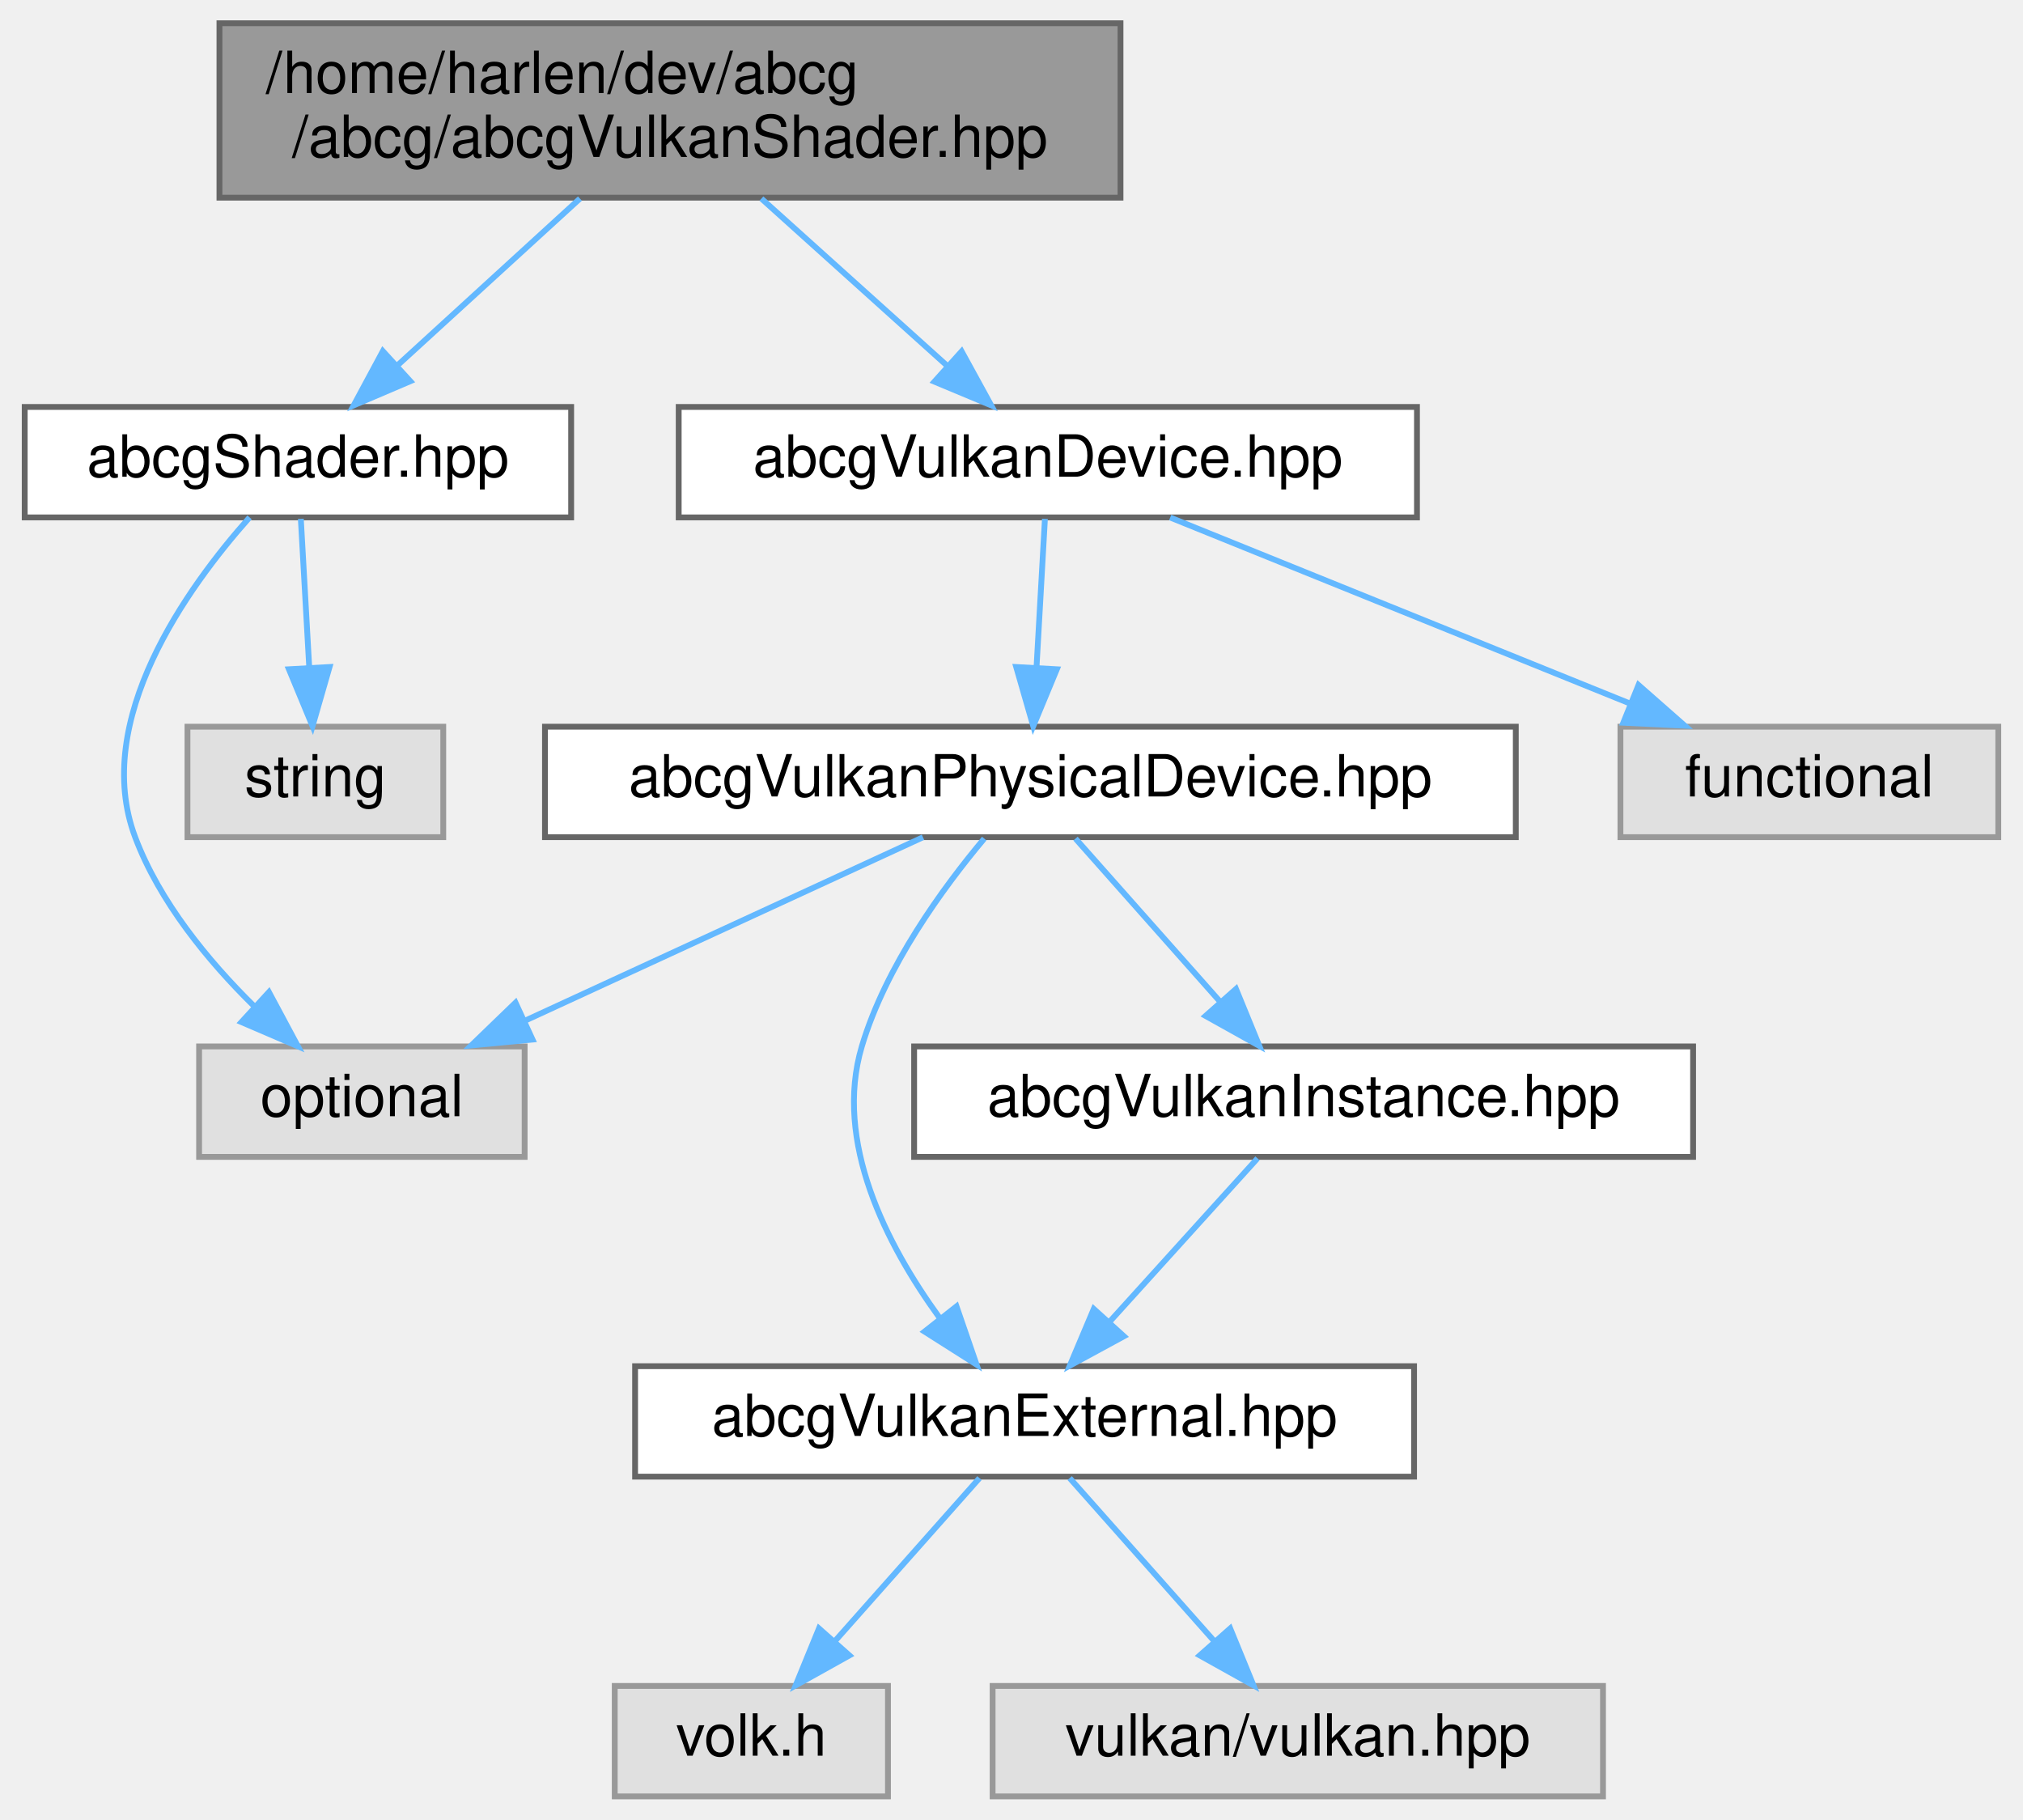
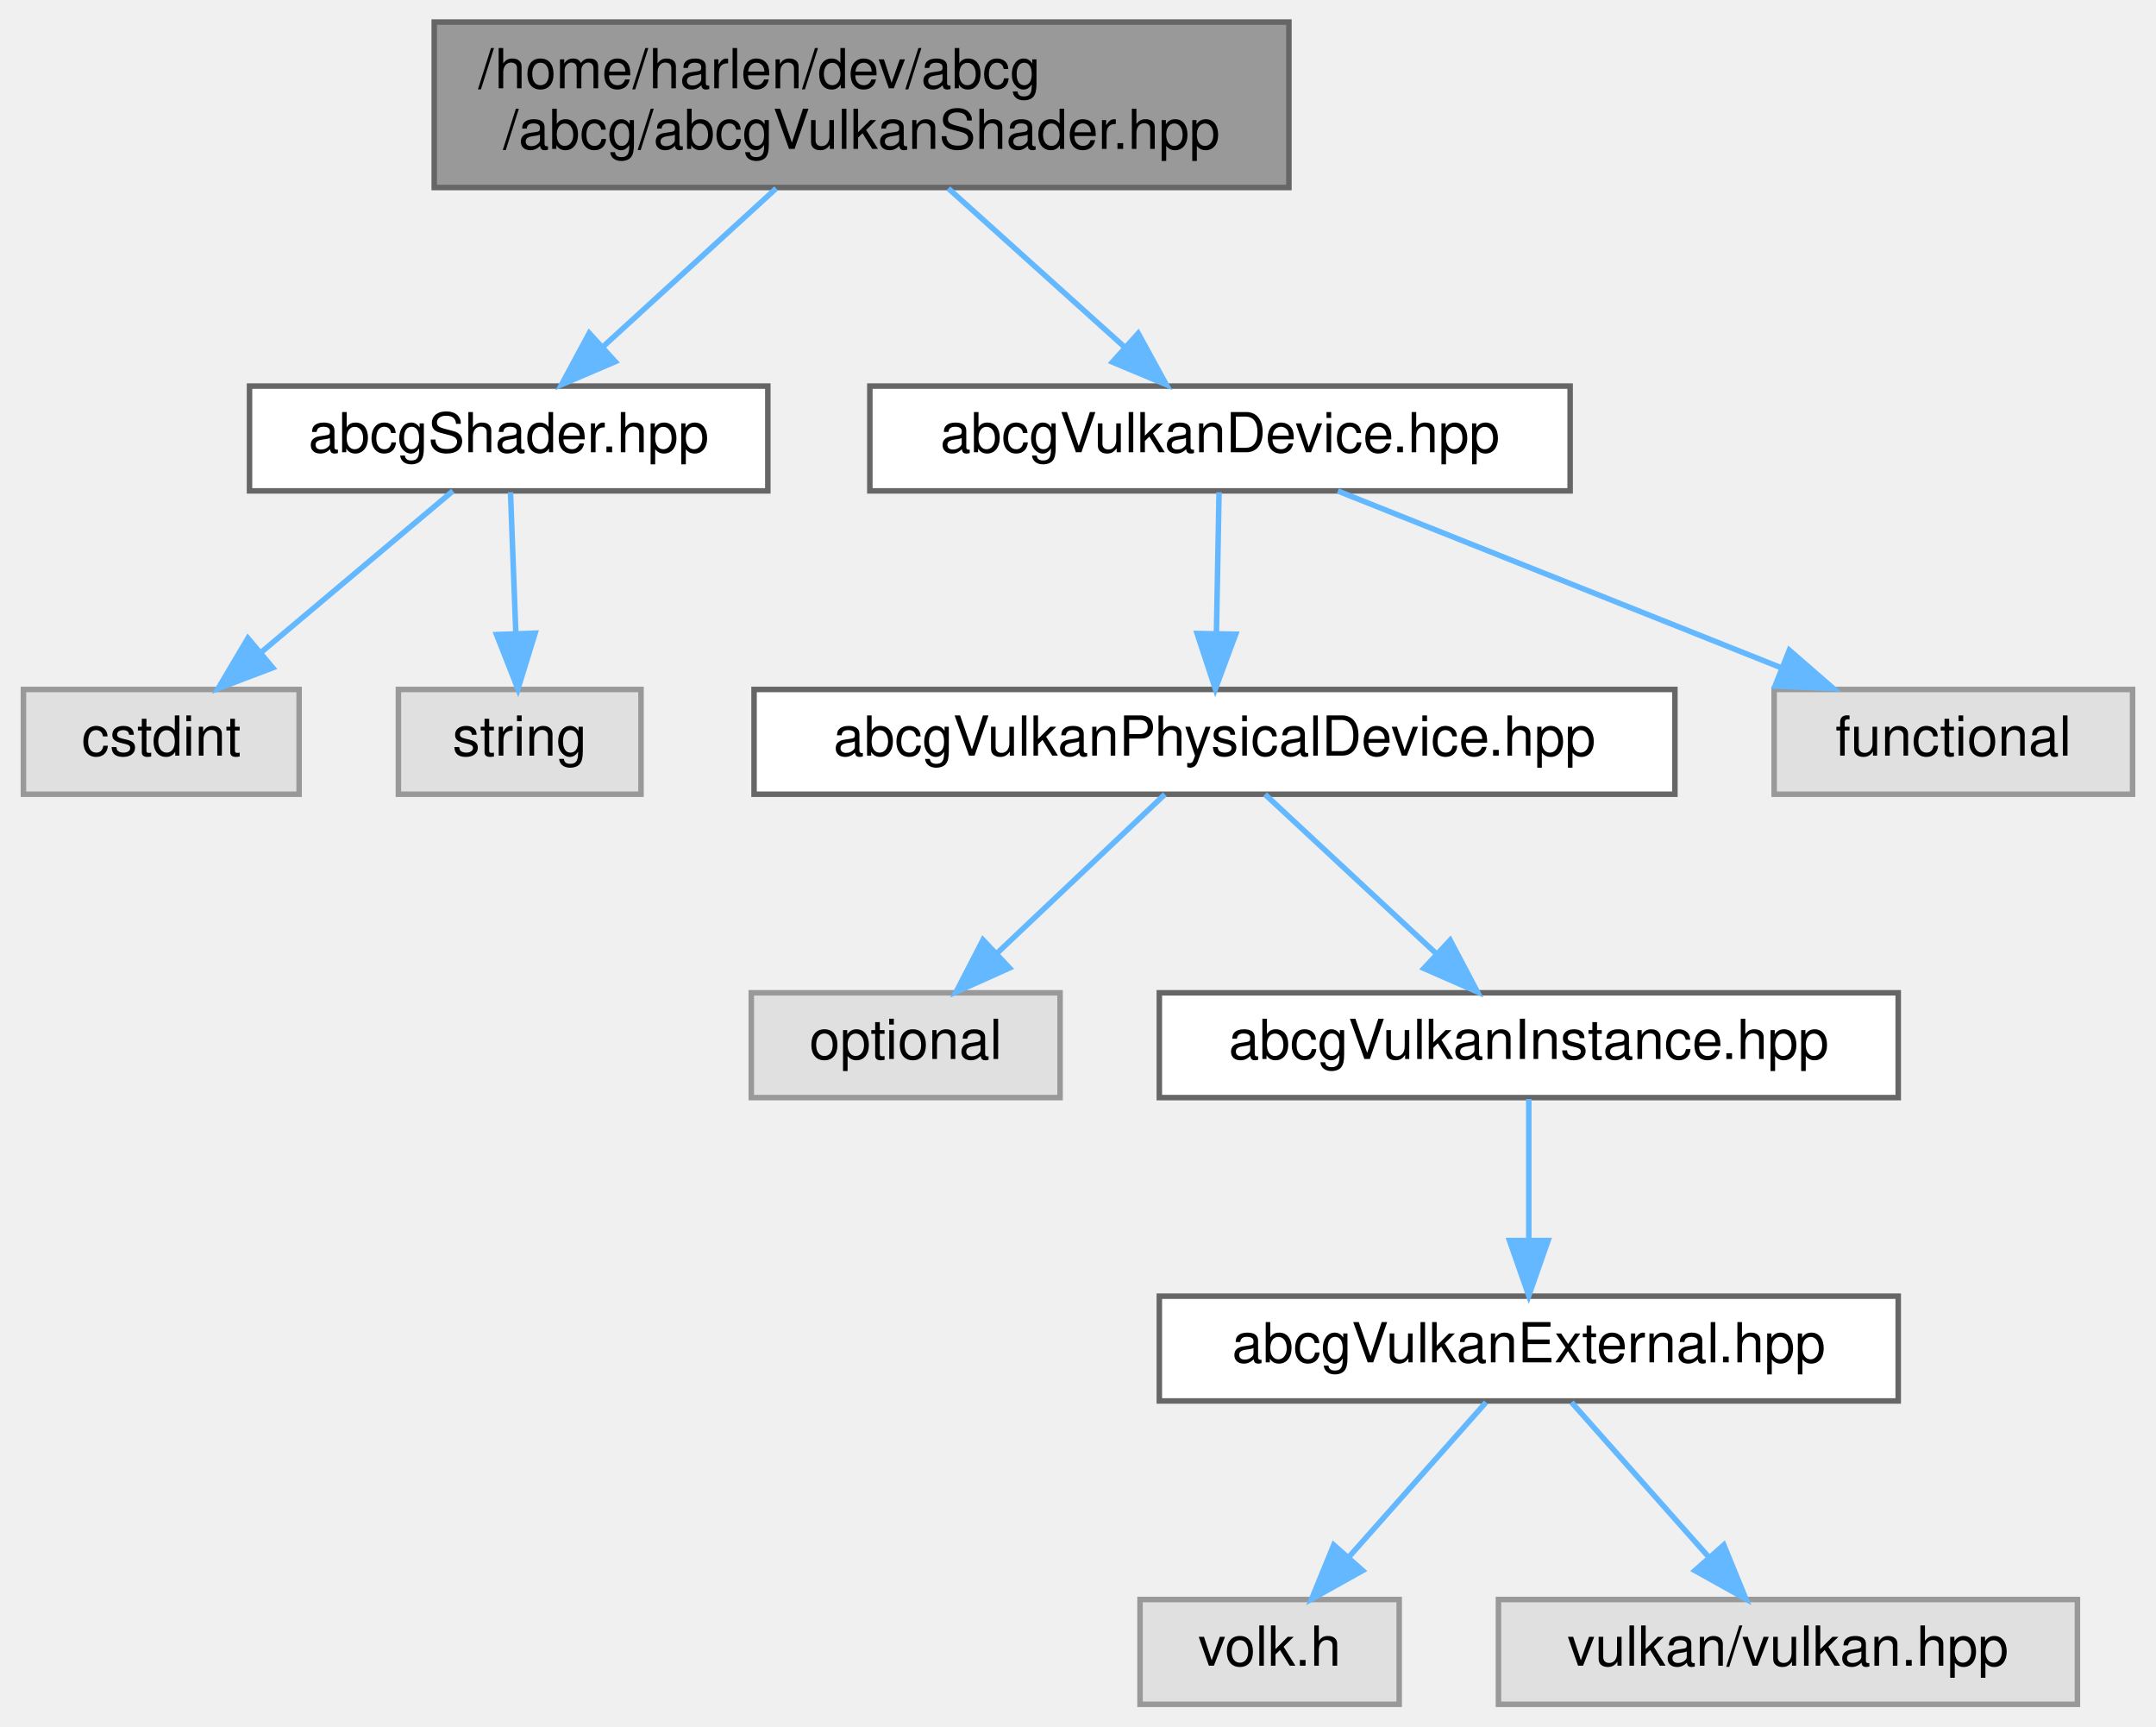
- <svg xmlns="http://www.w3.org/2000/svg" xmlns:xlink="http://www.w3.org/1999/xlink" width="348pt" height="313pt" viewBox="0.00 0.00 347.50 313.00">
+ <svg xmlns="http://www.w3.org/2000/svg" xmlns:xlink="http://www.w3.org/1999/xlink" width="391pt" height="313pt" viewBox="0.00 0.00 390.50 313.00">
  <g id="graph0" class="graph" transform="scale(1 1) rotate(0) translate(4 309)">
    <g id="Node000001" class="node">
      <g id="a_Node000001">
        <a xlink:title="Declaration of helper functions for creating Vulkan shaders.">
-           <polygon fill="#999999" stroke="#666666" points="188.5,-305 33.5,-305 33.5,-275 188.5,-275 188.5,-305" />
-           <text text-anchor="start" x="41.5" y="-293" font-family="Helvetica,sans-Serif" font-size="10.00">/home/harlen/dev/abcg</text>
-           <text text-anchor="middle" x="111" y="-282" font-family="Helvetica,sans-Serif" font-size="10.00">/abcg/abcgVulkanShader.hpp</text>
+           <polygon fill="#999999" stroke="#666666" points="229.5,-305 74.5,-305 74.5,-275 229.5,-275 229.5,-305" />
+           <text text-anchor="start" x="82.5" y="-293" font-family="Helvetica,sans-Serif" font-size="10.00">/home/harlen/dev/abcg</text>
+           <text text-anchor="middle" x="152" y="-282" font-family="Helvetica,sans-Serif" font-size="10.00">/abcg/abcgVulkanShader.hpp</text>
        </a>
      </g>
    </g>
    <g id="Node000002" class="node">
      <g id="a_Node000002">
        <a xlink:href="abcgShader_8hpp.html" target="_top" xlink:title="Declaration of a structure for building shaders.">
-           <polygon fill="white" stroke="#666666" points="94,-239 0,-239 0,-220 94,-220 94,-239" />
-           <text text-anchor="middle" x="47" y="-227" font-family="Helvetica,sans-Serif" font-size="10.00">abcgShader.hpp</text>
+           <polygon fill="white" stroke="#666666" points="135,-239 41,-239 41,-220 135,-220 135,-239" />
+           <text text-anchor="middle" x="88" y="-227" font-family="Helvetica,sans-Serif" font-size="10.00">abcgShader.hpp</text>
        </a>
      </g>
    </g>
    <g id="edge1_Node000001_Node000002" class="edge">
      <g id="a_edge1_Node000001_Node000002">
        <a xlink:title=" ">
-           <path fill="none" stroke="#63b8ff" d="M95.51,-274.84C86.03,-266.17 73.89,-255.08 64.12,-246.15" />
-           <polygon fill="#63b8ff" stroke="#63b8ff" points="66.33,-243.43 56.59,-239.27 61.61,-248.6 66.33,-243.43" />
+           <path fill="none" stroke="#63b8ff" d="M136.51,-274.84C127.03,-266.17 114.89,-255.08 105.12,-246.15" />
+           <polygon fill="#63b8ff" stroke="#63b8ff" points="107.33,-243.43 97.59,-239.27 102.61,-248.6 107.33,-243.43" />
        </a>
      </g>
    </g>
    <g id="Node000005" class="node">
      <g id="a_Node000005">
        <a xlink:href="abcgVulkanDevice_8hpp.html" target="_top" xlink:title="Header file of abcg::VulkanDevice.">
-           <polygon fill="white" stroke="#666666" points="239.5,-239 112.5,-239 112.5,-220 239.5,-220 239.5,-239" />
-           <text text-anchor="middle" x="176" y="-227" font-family="Helvetica,sans-Serif" font-size="10.00">abcgVulkanDevice.hpp</text>
+           <polygon fill="white" stroke="#666666" points="280.5,-239 153.5,-239 153.5,-220 280.5,-220 280.5,-239" />
+           <text text-anchor="middle" x="217" y="-227" font-family="Helvetica,sans-Serif" font-size="10.00">abcgVulkanDevice.hpp</text>
        </a>
      </g>
    </g>
    <g id="edge4_Node000001_Node000005" class="edge">
      <g id="a_edge4_Node000001_Node000005">
        <a xlink:title=" ">
-           <path fill="none" stroke="#63b8ff" d="M126.73,-274.84C136.36,-266.17 148.69,-255.08 158.61,-246.15" />
-           <polygon fill="#63b8ff" stroke="#63b8ff" points="161.17,-248.56 166.26,-239.27 156.49,-243.35 161.17,-248.56" />
+           <path fill="none" stroke="#63b8ff" d="M167.73,-274.84C177.36,-266.17 189.69,-255.08 199.61,-246.15" />
+           <polygon fill="#63b8ff" stroke="#63b8ff" points="202.17,-248.56 207.26,-239.27 197.49,-243.35 202.17,-248.56" />
        </a>
      </g>
    </g>
    <g id="Node000003" class="node">
      <g id="a_Node000003">
        <a xlink:title=" ">
-           <polygon fill="#e0e0e0" stroke="#999999" points="86,-129 30,-129 30,-110 86,-110 86,-129" />
-           <text text-anchor="middle" x="58" y="-117" font-family="Helvetica,sans-Serif" font-size="10.00">optional</text>
+           <polygon fill="#e0e0e0" stroke="#999999" points="50,-184 0,-184 0,-165 50,-165 50,-184" />
+           <text text-anchor="middle" x="25" y="-172" font-family="Helvetica,sans-Serif" font-size="10.00">cstdint</text>
        </a>
      </g>
    </g>
    <g id="edge2_Node000002_Node000003" class="edge">
      <g id="a_edge2_Node000002_Node000003">
        <a xlink:title=" ">
-           <path fill="none" stroke="#63b8ff" d="M38.68,-220C27.94,-207.93 11.45,-185.07 19,-165 23.18,-153.89 31.52,-143.75 39.43,-135.96" />
-           <polygon fill="#63b8ff" stroke="#63b8ff" points="42.01,-138.35 47.01,-129.01 37.28,-133.19 42.01,-138.35" />
+           <path fill="none" stroke="#63b8ff" d="M77.88,-219.98C68.56,-212.15 54.53,-200.34 43.26,-190.86" />
+           <polygon fill="#63b8ff" stroke="#63b8ff" points="45.21,-187.93 35.31,-184.17 40.71,-193.29 45.21,-187.93" />
        </a>
      </g>
    </g>
    <g id="Node000004" class="node">
      <g id="a_Node000004">
        <a xlink:title=" ">
-           <polygon fill="#e0e0e0" stroke="#999999" points="72,-184 28,-184 28,-165 72,-165 72,-184" />
-           <text text-anchor="middle" x="50" y="-172" font-family="Helvetica,sans-Serif" font-size="10.00">string</text>
+           <polygon fill="#e0e0e0" stroke="#999999" points="112,-184 68,-184 68,-165 112,-165 112,-184" />
+           <text text-anchor="middle" x="90" y="-172" font-family="Helvetica,sans-Serif" font-size="10.00">string</text>
        </a>
      </g>
    </g>
    <g id="edge3_Node000002_Node000004" class="edge">
      <g id="a_edge3_Node000002_Node000004">
        <a xlink:title=" ">
-           <path fill="none" stroke="#63b8ff" d="M47.5,-219.75C47.89,-212.8 48.45,-202.85 48.95,-194.13" />
-           <polygon fill="#63b8ff" stroke="#63b8ff" points="52.44,-194.27 49.51,-184.09 45.45,-193.88 52.44,-194.27" />
+           <path fill="none" stroke="#63b8ff" d="M88.33,-219.75C88.59,-212.8 88.97,-202.85 89.3,-194.13" />
+           <polygon fill="#63b8ff" stroke="#63b8ff" points="92.8,-194.21 89.68,-184.09 85.8,-193.95 92.8,-194.21" />
        </a>
      </g>
    </g>
    <g id="Node000006" class="node">
      <g id="a_Node000006">
        <a xlink:href="abcgVulkanPhysicalDevice_8hpp.html" target="_top" xlink:title="Header file of abcg::VulkanPhysicalDevice.">
-           <polygon fill="white" stroke="#666666" points="256.5,-184 89.5,-184 89.5,-165 256.5,-165 256.5,-184" />
-           <text text-anchor="middle" x="173" y="-172" font-family="Helvetica,sans-Serif" font-size="10.00">abcgVulkanPhysicalDevice.hpp</text>
+           <polygon fill="white" stroke="#666666" points="299.5,-184 132.5,-184 132.5,-165 299.5,-165 299.5,-184" />
+           <text text-anchor="middle" x="216" y="-172" font-family="Helvetica,sans-Serif" font-size="10.00">abcgVulkanPhysicalDevice.hpp</text>
        </a>
      </g>
    </g>
    <g id="edge5_Node000005_Node000006" class="edge">
      <g id="a_edge5_Node000005_Node000006">
        <a xlink:title=" ">
-           <path fill="none" stroke="#63b8ff" d="M175.5,-219.75C175.11,-212.8 174.55,-202.85 174.05,-194.13" />
-           <polygon fill="#63b8ff" stroke="#63b8ff" points="177.55,-193.88 173.49,-184.09 170.56,-194.27 177.55,-193.88" />
+           <path fill="none" stroke="#63b8ff" d="M216.83,-219.75C216.7,-212.8 216.52,-202.85 216.35,-194.13" />
+           <polygon fill="#63b8ff" stroke="#63b8ff" points="219.85,-194.02 216.16,-184.09 212.85,-194.15 219.85,-194.02" />
+         </a>
+       </g>
+     </g>
+     <g id="Node000012" class="node">
+       <g id="a_Node000012">
+         <a xlink:title=" ">
+           <polygon fill="#e0e0e0" stroke="#999999" points="382.5,-184 317.5,-184 317.5,-165 382.5,-165 382.5,-184" />
+           <text text-anchor="middle" x="350" y="-172" font-family="Helvetica,sans-Serif" font-size="10.00">functional</text>
+         </a>
+       </g>
+     </g>
+     <g id="edge11_Node000005_Node000012" class="edge">
+       <g id="a_edge11_Node000005_Node000012">
+         <a xlink:title=" ">
+           <path fill="none" stroke="#63b8ff" d="M238.37,-219.98C260.15,-211.3 294.16,-197.75 318.92,-187.88" />
+           <polygon fill="#63b8ff" stroke="#63b8ff" points="320.25,-191.12 328.24,-184.17 317.66,-184.62 320.25,-191.12" />
+         </a>
+       </g>
+     </g>
+     <g id="Node000007" class="node">
+       <g id="a_Node000007">
+         <a xlink:title=" ">
+           <polygon fill="#e0e0e0" stroke="#999999" points="188,-129 132,-129 132,-110 188,-110 188,-129" />
+           <text text-anchor="middle" x="160" y="-117" font-family="Helvetica,sans-Serif" font-size="10.00">optional</text>
+         </a>
+       </g>
+     </g>
+     <g id="edge6_Node000006_Node000007" class="edge">
+       <g id="a_edge6_Node000006_Node000007">
+         <a xlink:title=" ">
+           <path fill="none" stroke="#63b8ff" d="M207,-164.98C198.81,-157.23 186.49,-145.58 176.53,-136.14" />
+           <polygon fill="#63b8ff" stroke="#63b8ff" points="178.83,-133.5 169.16,-129.17 174.02,-138.59 178.83,-133.5" />
+         </a>
+       </g>
+     </g>
+     <g id="Node000008" class="node">
+       <g id="a_Node000008">
+         <a xlink:href="abcgVulkanInstance_8hpp.html" target="_top" xlink:title="Header file of abcg::VulkanInstance.">
+           <polygon fill="white" stroke="#666666" points="340,-129 206,-129 206,-110 340,-110 340,-129" />
+           <text text-anchor="middle" x="273" y="-117" font-family="Helvetica,sans-Serif" font-size="10.00">abcgVulkanInstance.hpp</text>
+         </a>
+       </g>
+     </g>
+     <g id="edge7_Node000006_Node000008" class="edge">
+       <g id="a_edge7_Node000006_Node000008">
+         <a xlink:title=" ">
+           <path fill="none" stroke="#63b8ff" d="M225.16,-164.98C233.5,-157.23 246.03,-145.58 256.18,-136.14" />
+           <polygon fill="#63b8ff" stroke="#63b8ff" points="258.74,-138.54 263.68,-129.17 253.97,-133.42 258.74,-138.54" />
+         </a>
+       </g>
+     </g>
+     <g id="Node000009" class="node">
+       <g id="a_Node000009">
+         <a xlink:href="abcgVulkanExternal_8hpp.html" target="_top" xlink:title="Header file for including Vulkan-related dependencies.">
+           <polygon fill="white" stroke="#666666" points="340,-74 206,-74 206,-55 340,-55 340,-74" />
+           <text text-anchor="middle" x="273" y="-62" font-family="Helvetica,sans-Serif" font-size="10.00">abcgVulkanExternal.hpp</text>
+         </a>
+       </g>
+     </g>
+     <g id="edge8_Node000008_Node000009" class="edge">
+       <g id="a_edge8_Node000008_Node000009">
+         <a xlink:title=" ">
+           <path fill="none" stroke="#63b8ff" d="M273,-109.75C273,-102.8 273,-92.85 273,-84.13" />
+           <polygon fill="#63b8ff" stroke="#63b8ff" points="276.5,-84.09 273,-74.09 269.5,-84.09 276.5,-84.09" />
+         </a>
+       </g>
+     </g>
+     <g id="Node000010" class="node">
+       <g id="a_Node000010">
+         <a xlink:title=" ">
+           <polygon fill="#e0e0e0" stroke="#999999" points="249.5,-19 202.5,-19 202.5,0 249.5,0 249.5,-19" />
+           <text text-anchor="middle" x="226" y="-7" font-family="Helvetica,sans-Serif" font-size="10.00">volk.h</text>
+         </a>
+       </g>
+     </g>
+     <g id="edge9_Node000009_Node000010" class="edge">
+       <g id="a_edge9_Node000009_Node000010">
+         <a xlink:title=" ">
+           <path fill="none" stroke="#63b8ff" d="M265.24,-54.75C258.53,-47.18 248.66,-36.05 240.49,-26.84" />
+           <polygon fill="#63b8ff" stroke="#63b8ff" points="242.87,-24.25 233.62,-19.09 237.63,-28.89 242.87,-24.25" />
        </a>
      </g>
    </g>
    <g id="Node000011" class="node">
      <g id="a_Node000011">
        <a xlink:title=" ">
-           <polygon fill="#e0e0e0" stroke="#999999" points="339.5,-184 274.5,-184 274.5,-165 339.5,-165 339.5,-184" />
-           <text text-anchor="middle" x="307" y="-172" font-family="Helvetica,sans-Serif" font-size="10.00">functional</text>
+           <polygon fill="#e0e0e0" stroke="#999999" points="372.5,-19 267.5,-19 267.5,0 372.5,0 372.5,-19" />
+           <text text-anchor="middle" x="320" y="-7" font-family="Helvetica,sans-Serif" font-size="10.00">vulkan/vulkan.hpp</text>
        </a>
      </g>
    </g>
-     <g id="edge12_Node000005_Node000011" class="edge">
-       <g id="a_edge12_Node000005_Node000011">
+     <g id="edge10_Node000009_Node000011" class="edge">
+       <g id="a_edge10_Node000009_Node000011">
        <a xlink:title=" ">
-           <path fill="none" stroke="#63b8ff" d="M197.05,-219.98C218.41,-211.34 251.7,-197.87 276.06,-188.02" />
-           <polygon fill="#63b8ff" stroke="#63b8ff" points="277.61,-191.17 285.57,-184.17 274.99,-184.68 277.61,-191.17" />
-         </a>
-       </g>
-     </g>
-     <g id="edge6_Node000006_Node000003" class="edge">
-       <g id="a_edge6_Node000006_Node000003">
-         <a xlink:title=" ">
-           <path fill="none" stroke="#63b8ff" d="M154.52,-164.98C136.02,-156.46 107.32,-143.23 86.02,-133.41" />
-           <polygon fill="#63b8ff" stroke="#63b8ff" points="87.36,-130.18 76.81,-129.17 84.43,-136.53 87.36,-130.18" />
-         </a>
-       </g>
-     </g>
-     <g id="Node000007" class="node">
-       <g id="a_Node000007">
-         <a xlink:href="abcgVulkanExternal_8hpp.html" target="_top" xlink:title="Header file for including Vulkan-related dependencies.">
-           <polygon fill="white" stroke="#666666" points="239,-74 105,-74 105,-55 239,-55 239,-74" />
-           <text text-anchor="middle" x="172" y="-62" font-family="Helvetica,sans-Serif" font-size="10.00">abcgVulkanExternal.hpp</text>
-         </a>
-       </g>
-     </g>
-     <g id="edge7_Node000006_Node000007" class="edge">
-       <g id="a_edge7_Node000006_Node000007">
-         <a xlink:title=" ">
-           <path fill="none" stroke="#63b8ff" d="M165.06,-164.75C157.97,-156.3 148.1,-142.79 144,-129 139.14,-112.64 148.23,-94.95 157.32,-82.4" />
-           <polygon fill="#63b8ff" stroke="#63b8ff" points="160.29,-84.29 163.74,-74.27 154.79,-79.95 160.29,-84.29" />
-         </a>
-       </g>
-     </g>
-     <g id="Node000010" class="node">
-       <g id="a_Node000010">
-         <a xlink:href="abcgVulkanInstance_8hpp.html" target="_top" xlink:title="Header file of abcg::VulkanInstance.">
-           <polygon fill="white" stroke="#666666" points="287,-129 153,-129 153,-110 287,-110 287,-129" />
-           <text text-anchor="middle" x="220" y="-117" font-family="Helvetica,sans-Serif" font-size="10.00">abcgVulkanInstance.hpp</text>
-         </a>
-       </g>
-     </g>
-     <g id="edge10_Node000006_Node000010" class="edge">
-       <g id="a_edge10_Node000006_Node000010">
-         <a xlink:title=" ">
-           <path fill="none" stroke="#63b8ff" d="M180.76,-164.75C187.47,-157.18 197.34,-146.05 205.51,-136.84" />
-           <polygon fill="#63b8ff" stroke="#63b8ff" points="208.37,-138.89 212.38,-129.09 203.13,-134.25 208.37,-138.89" />
-         </a>
-       </g>
-     </g>
-     <g id="Node000008" class="node">
-       <g id="a_Node000008">
-         <a xlink:title=" ">
-           <polygon fill="#e0e0e0" stroke="#999999" points="148.5,-19 101.5,-19 101.5,0 148.5,0 148.5,-19" />
-           <text text-anchor="middle" x="125" y="-7" font-family="Helvetica,sans-Serif" font-size="10.00">volk.h</text>
-         </a>
-       </g>
-     </g>
-     <g id="edge8_Node000007_Node000008" class="edge">
-       <g id="a_edge8_Node000007_Node000008">
-         <a xlink:title=" ">
-           <path fill="none" stroke="#63b8ff" d="M164.24,-54.75C157.53,-47.18 147.66,-36.05 139.49,-26.84" />
-           <polygon fill="#63b8ff" stroke="#63b8ff" points="141.87,-24.25 132.62,-19.09 136.63,-28.89 141.87,-24.25" />
-         </a>
-       </g>
-     </g>
-     <g id="Node000009" class="node">
-       <g id="a_Node000009">
-         <a xlink:title=" ">
-           <polygon fill="#e0e0e0" stroke="#999999" points="271.5,-19 166.5,-19 166.5,0 271.5,0 271.5,-19" />
-           <text text-anchor="middle" x="219" y="-7" font-family="Helvetica,sans-Serif" font-size="10.00">vulkan/vulkan.hpp</text>
-         </a>
-       </g>
-     </g>
-     <g id="edge9_Node000007_Node000009" class="edge">
-       <g id="a_edge9_Node000007_Node000009">
-         <a xlink:title=" ">
-           <path fill="none" stroke="#63b8ff" d="M179.76,-54.75C186.47,-47.18 196.34,-36.05 204.51,-26.84" />
-           <polygon fill="#63b8ff" stroke="#63b8ff" points="207.37,-28.89 211.38,-19.09 202.13,-24.25 207.37,-28.89" />
-         </a>
-       </g>
-     </g>
-     <g id="edge11_Node000010_Node000007" class="edge">
-       <g id="a_edge11_Node000010_Node000007">
-         <a xlink:title=" ">
-           <path fill="none" stroke="#63b8ff" d="M212.07,-109.75C205.15,-102.11 194.93,-90.82 186.55,-81.56" />
-           <polygon fill="#63b8ff" stroke="#63b8ff" points="189.09,-79.15 179.78,-74.09 183.9,-83.85 189.09,-79.15" />
+           <path fill="none" stroke="#63b8ff" d="M280.76,-54.75C287.47,-47.18 297.34,-36.05 305.51,-26.84" />
+           <polygon fill="#63b8ff" stroke="#63b8ff" points="308.37,-28.89 312.38,-19.09 303.13,-24.25 308.37,-28.89" />
        </a>
      </g>
    </g>
  </g>
</svg>
